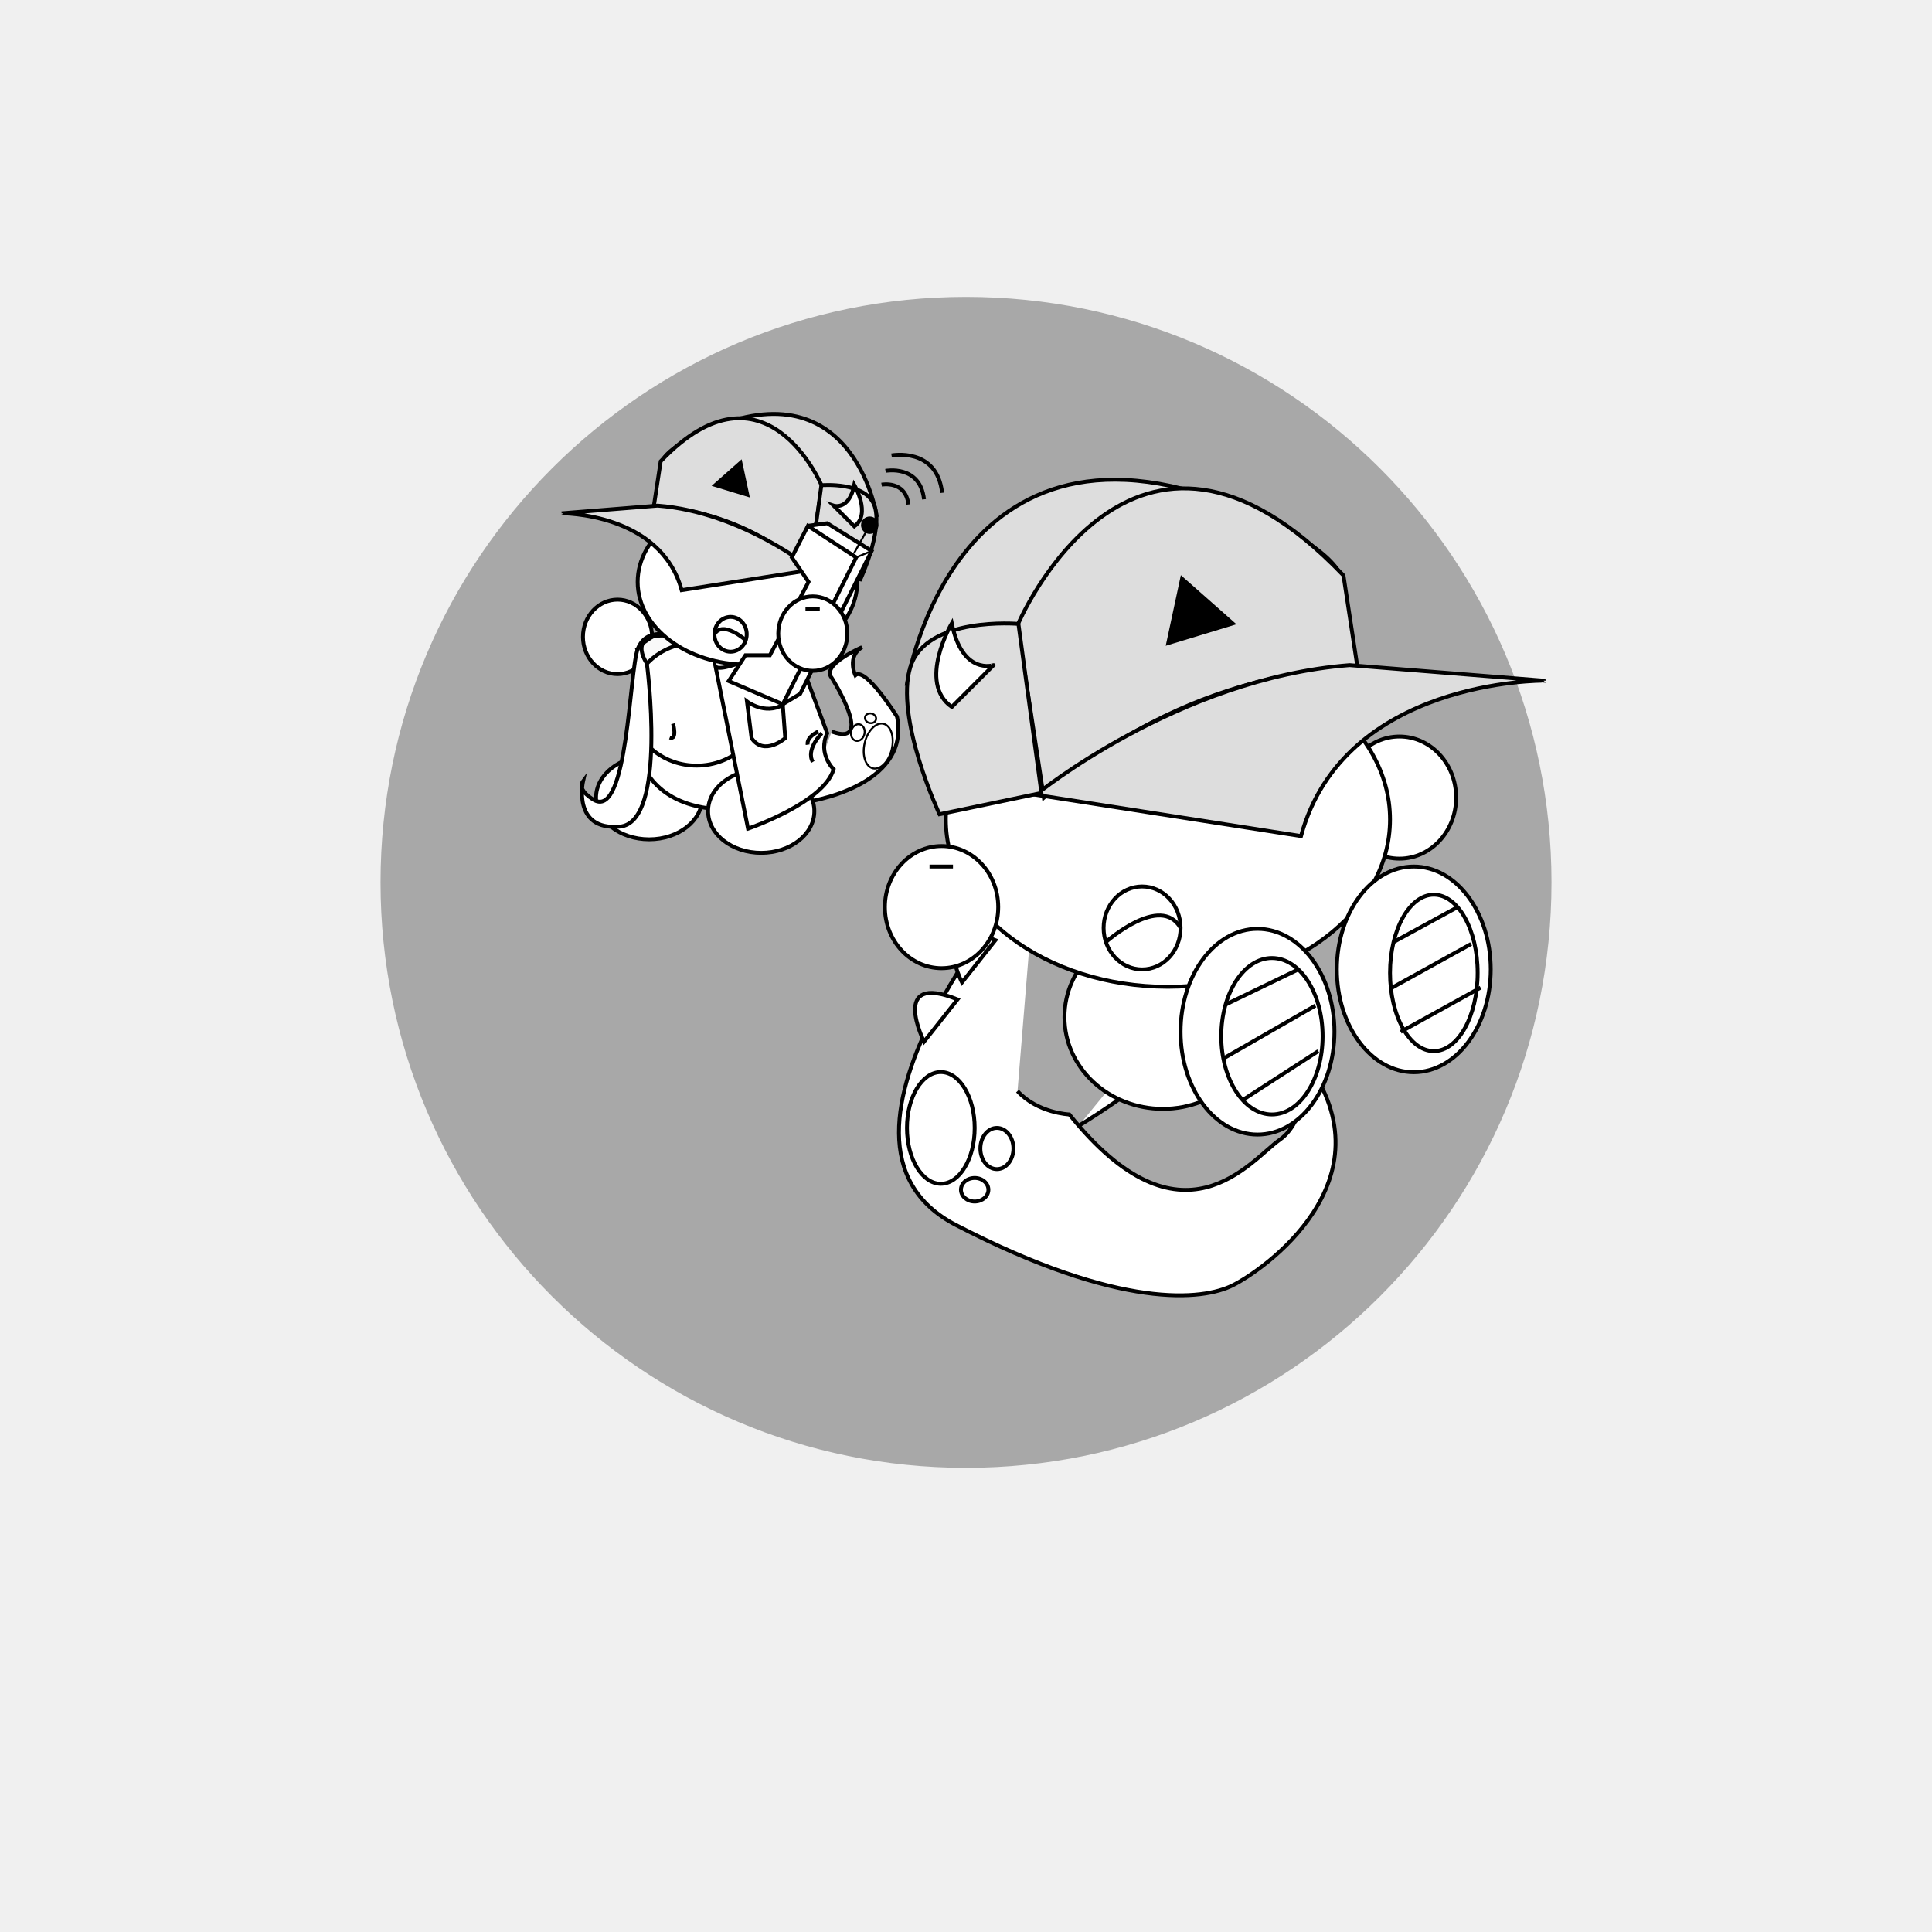
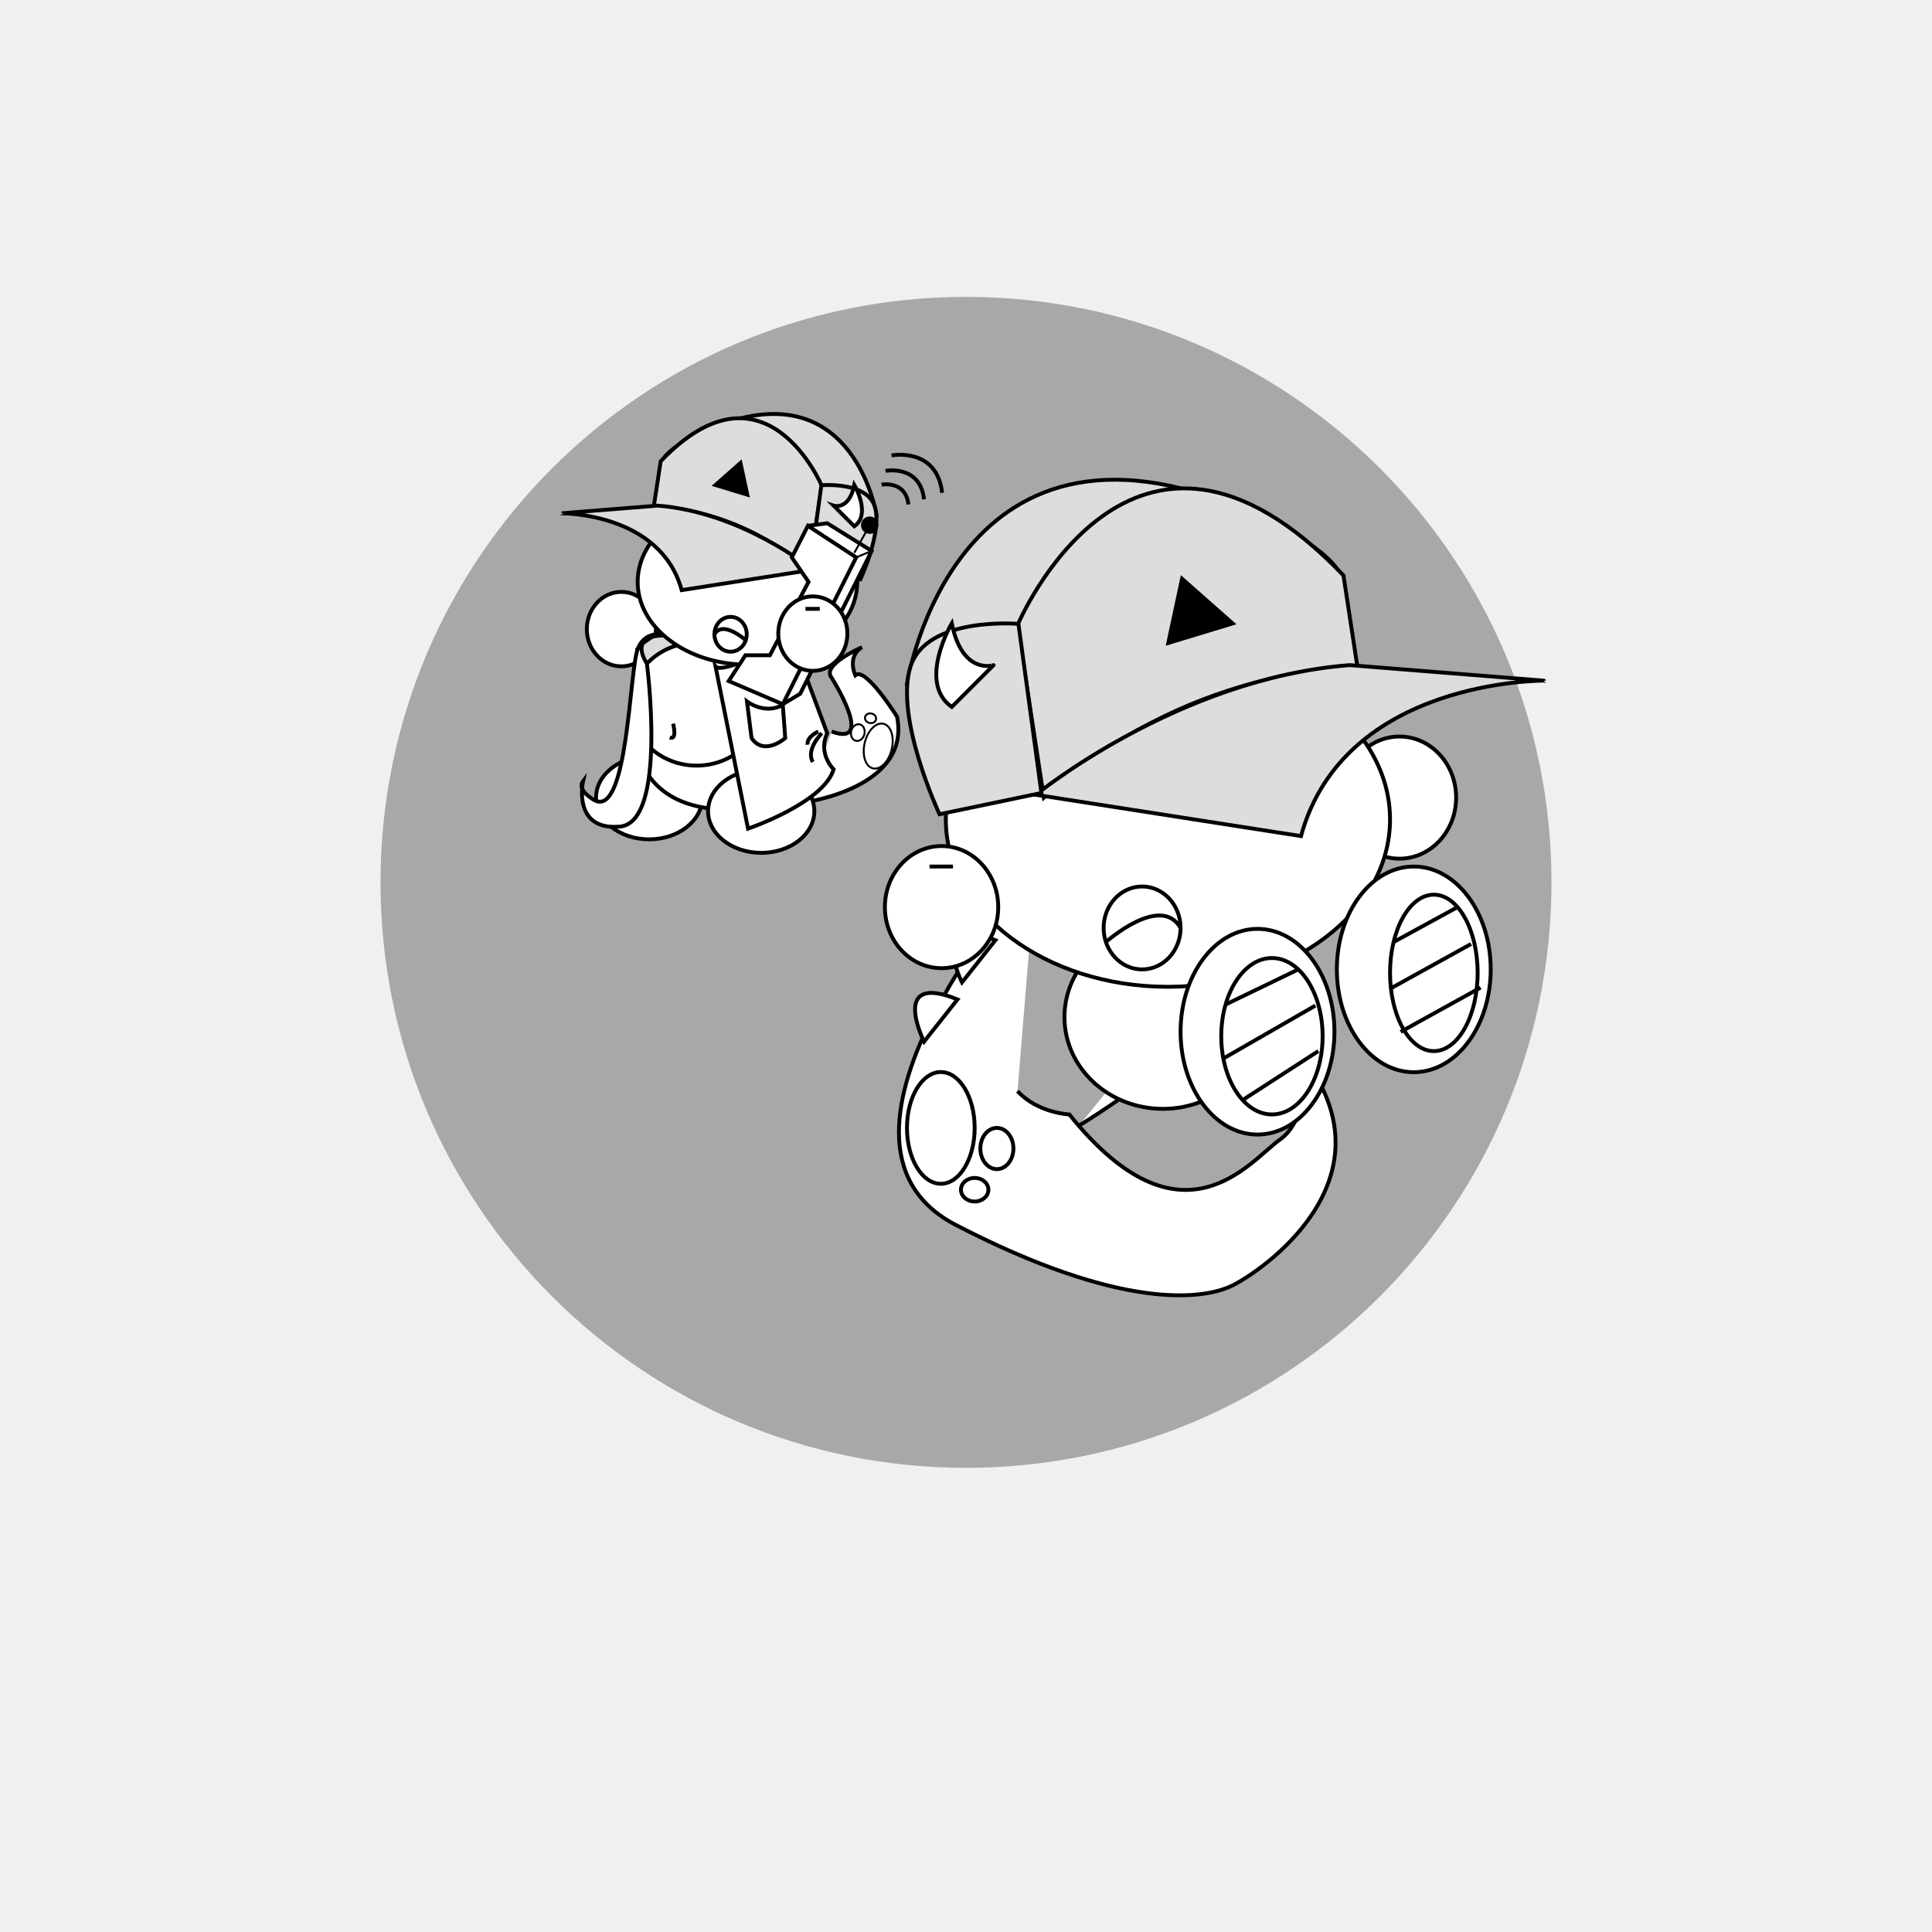
- <svg xmlns="http://www.w3.org/2000/svg" version="1.1" id="Layer_2" x="0px" y="0px" viewBox="0 0 1000 1000" enable-background="new 0 0 1000 1000" xml:space="preserve">
+ <svg xmlns="http://www.w3.org/2000/svg" version="1.1" id="Layer_2" x="0px" y="0px" width="1000px" height="1000px" viewBox="0 0 1000 1000" enable-background="new 0 0 1000 1000" xml:space="preserve">
  <circle display="none" opacity="0.3" stroke="#000000" stroke-miterlimit="10" enable-background="new    " cx="500" cy="453.711" r="302.542" />
  <circle opacity="0.3" stroke="#000000" stroke-miterlimit="10" enable-background="new    " cx="500" cy="456.711" r="302.542" />
  <g id="Layer_x5F_1" display="none">
    <path display="inline" fill="#FFFFFF" stroke="#000000" stroke-width="4" stroke-miterlimit="10" d="M444.525,594.475   c0,6.627-5.373,12-12,12H331.102c-6.627,0-12-5.373-12-12V348.983c0-6.627,5.373-12,12-12h101.424c6.627,0,12,5.373,12,12   L444.525,594.475L444.525,594.475z" />
    <path display="inline" fill="#FFFFFF" stroke="#000000" stroke-width="4" stroke-miterlimit="10" d="M656.459,594.475   c0,6.627-5.368,12-12,12H543.034c-6.627,0-12-5.373-12-12V348.983c0-6.627,5.373-12,12-12h101.425c6.632,0,12,5.373,12,12V594.475z   " />
    <path display="inline" fill="#FFFFFF" stroke="#000000" stroke-width="4" stroke-miterlimit="10" d="M569.949,515.729   c0,6.627-5.373,12-12,12H456.525c-6.627,0-12-5.373-12-12V270.237c0-6.627,5.373-12,12-12h101.424c6.627,0,12,5.373,12,12V515.729z   " />
    <path display="inline" fill="#FFFFFF" stroke="#000000" stroke-width="5" stroke-miterlimit="10" d="M723.729,521.115   c0,13.264-10.744,24-24,24H300.271c-13.255,0-24-10.736-24-24V318.272c0-13.254,10.745-24,24-24h399.457c13.256,0,24,10.746,24,24   L723.729,521.115L723.729,521.115z" />
    <path display="inline" fill="#FFFFFF" stroke="#000000" stroke-width="3" stroke-miterlimit="10" d="M686.176,483.656   c0,13.264-10.744,24-24,24H333.898c-13.255,0-24-10.736-24-24v-133.35c0-13.254,10.745-24,24-24h328.272c13.256,0,24,10.746,24,24   L686.176,483.656L686.176,483.656z" />
    <path id="vecmap" display="inline" fill="none" stroke="#000000" stroke-width="9" stroke-miterlimit="10" d="M348.052,427.712   c0,31.853,20.468,57.628,45.763,57.628" />
    <path id="vecmap_1_" display="inline" fill="none" stroke="#000000" stroke-width="4" stroke-miterlimit="10" d="M584.477,549.115   c0,44.975,39.42,81.355,88.135,81.355" />
    <path id="vecmap_2_" display="inline" fill="none" stroke="#000000" stroke-width="4" stroke-miterlimit="10" d="M412.609,545.115   c0,44.975-39.42,81.355-88.135,81.355" />
    <g display="inline">
      <line id="vecmap_3_" fill="none" stroke="#000000" stroke-width="3" stroke-miterlimit="10" x1="317.407" y1="356.645" x2="678.427" y2="356.645" />
    </g>
    <g display="inline">
      <line id="vecmap_4_" fill="none" stroke="#000000" stroke-width="3" stroke-miterlimit="10" x1="368.543" y1="365.119" x2="368.543" y2="497.322" />
    </g>
    <g display="inline">
      <line id="vecmap_5_" fill="none" stroke="#000000" stroke-width="3" stroke-miterlimit="10" x1="637.718" y1="365.119" x2="637.718" y2="497.322" />
    </g>
    <g display="inline">
      <rect id="vecmaprec" x="317.407" y="385.323" fill="#FFFFFF" stroke="#000000" stroke-width="3" stroke-miterlimit="10" width="355.205" height="80" />
    </g>
    <g display="inline">
      <line fill="none" stroke="#000000" stroke-width="3" stroke-miterlimit="10" x1="317.407" y1="465.323" x2="672.611" y2="465.323" />
    </g>
  </g>
  <text transform="matrix(1 0 0 1 461.9832 703.8977)" display="none" enable-background="new    " font-family="'MyriadPro-Regular'" font-size="72">3X</text>
  <path fill="#FFFFFF" stroke="#000000" stroke-miterlimit="10" d="M620.219,343.602" />
  <path display="none" fill="#E4E4EF" stroke="#000000" stroke-width="2" stroke-miterlimit="10" d="M383.594,609.326  c0,0,41.716-44.212,15.288,15.771" />
  <path display="none" fill="#7F9E3D" stroke="#000000" stroke-width="3" stroke-miterlimit="10" d="M464.223,276.828  c0,0-78.911-29.716-127.529,42.813" />
  <g id="Leaf_3_1_" display="none">
    <path display="inline" fill="#7F9E3D" stroke="#000000" stroke-width="3" stroke-miterlimit="10" d="M470.5,276.5c0,0-98,22-99,126   " />
    <path display="inline" fill="#7F9E3D" stroke="#000000" stroke-width="3" stroke-miterlimit="10" d="M371.473,402.48   c100.821-25.536,99.053-125.959,99.053-125.959" />
    <path display="inline" fill="none" stroke="#000000" stroke-width="3" stroke-miterlimit="10" d="M470.5,276.5   c0,0-103.909,121.786-97.994,125.829" />
    <polyline display="inline" fill="#CACAEF" stroke="#000000" stroke-miterlimit="10" points="391.166,395.17 400.166,380.504    400.166,391.837  " />
    <polyline display="inline" fill="#CACAEF" stroke="#000000" stroke-miterlimit="10" points="414.49,383.839 414.49,369.17    417.834,374.837 421.383,365.837 426.523,374.682  " />
    <polyline display="inline" fill="#CACAEF" stroke="#000000" stroke-miterlimit="10" points="433.984,369.807 434.638,346.091    439.851,363.159  " />
    <polyline display="inline" fill="#CACAEF" stroke="#000000" stroke-miterlimit="10" points="447.577,352.719 445.5,344.75    451.209,347.93  " />
    <polyline display="inline" fill="#CACAEF" stroke="#000000" stroke-miterlimit="10" points="455.527,340.22 449.293,317.328    459.22,332.156  " />
    <polyline display="inline" fill="#CACAEF" stroke="#000000" stroke-miterlimit="10" points="411.372,307.083 408.569,330.642    404.927,313.172  " />
    <polyline display="inline" fill="#CACAEF" stroke="#000000" stroke-miterlimit="10" points="387.261,336.962 390.177,360.507    382.459,344.416  " />
    <polyline display="inline" fill="#CACAEF" stroke="#000000" stroke-miterlimit="10" points="439.556,287.176 438.177,295.293    434.279,290.05  " />
  </g>
  <path fill="#484FAA" stroke="#FFFFFF" stroke-width="5" stroke-miterlimit="10" d="M197.474,456.711" />
  <g id="Layer_1_3_">
    <g display="none">
      <path display="inline" d="M436.168,273.178h3.62v51.345h-3.62V273.178z" />
    </g>
    <path fill="#FFFFFF" stroke="#000000" stroke-width="2" stroke-miterlimit="10" d="M558.369,582.679   c0,0,107.626-63.632,92.519-113.151" />
    <rect x="376.743" y="243.432" display="none" fill="#FFFFFF" stroke="#000000" stroke-width="3" stroke-miterlimit="10" width="452.382" height="347.419" />
    <div class="typewriter">
      <text transform="matrix(1 0 0 1 264.0769 578.5002)" font-family="'Montserrat-Regular'" font-size="72" startOffset="0">
			www.???.com</text>
    </div>
    <ellipse display="none" fill="#FFFFFF" stroke="#000000" stroke-miterlimit="10" cx="676.052" cy="198.303" rx="49.854" ry="44.796" />
    <g id="Layer_4_2_">
      <ellipse fill="#FFFFFF" stroke="#000000" stroke-width="2" stroke-miterlimit="10" cx="724.358" cy="412.832" rx="29.331" ry="31.608" />
    </g>
    <path display="none" fill="#FFFFFF" stroke="#000000" stroke-miterlimit="10" d="M638.741,230.524c0,0,23.187,27.595,16.606-2.776   C655.347,227.746,653.01,224.95,638.741,230.524z" />
    <path display="none" fill="#FF0000" stroke="#000000" stroke-miterlimit="10" d="M709.677,170.876c4.834,0,8.752,9.38,8.752,20.952   c0,11.569-3.918,20.949-8.752,20.949c-4.829,0-8.747-9.38-8.747-20.949C700.928,180.256,704.846,170.876,709.677,170.876z" />
    <polygon display="none" fill="#FFFFFF" stroke="#000000" stroke-width="2" stroke-miterlimit="10" points="626.842,229.703    615.824,243.286 630.91,254.068 637.965,249.028 635.356,233.42  " />
    <path display="none" fill="#FFFFFF" stroke="#000000" stroke-miterlimit="10" d="M624.088,257.729c0,0-5.977,3.812,0,14.477   c5.975,10.667,31.938,0,31.938,0l9.848-19.81l8.321,19.81l9.063-0.763l-9.063-31.234c0,0-6.684-10.667-18.169,0   c-11.485,10.666-20.626,15.999-20.626,15.999L624.088,257.729z" />
    <path fill="#FFFFFF" stroke="#000000" stroke-width="2" stroke-miterlimit="10" d="M536.171,448.515   c0,0-126.666,141.386-41.339,185.573c85.329,44.188,127.854,38.854,143.158,31.236c15.311-7.617,83.037-53.949,38.164-115.806   c0,0,1.525,29.715-13.713,40.381c-15.237,10.665-50.594,59.59-108.946-13.064c0,0-16.336-0.646-26.833-12.074" />
    <path display="none" fill="#FFFFFF" stroke="#000000" stroke-miterlimit="10" d="M624.088,244.778l-5.223,26.665   c0,0,23.006-7.221,23.577-19.99" />
    <path fill="#FFFFFF" stroke="#000000" stroke-width="2" stroke-miterlimit="10" d="M601.908,478.954   c28.136,0,50.944,21.267,50.944,47.495s-22.812,47.491-50.944,47.491c-28.137,0-50.945-21.265-50.945-47.491   C550.963,500.221,573.771,478.954,601.908,478.954z" />
    <g>
      <path fill="#DDDDDD" stroke="#000000" stroke-width="2" stroke-miterlimit="10" d="M469.453,353.906    c0,0,25.151-160.597,184.078-85.71C812.456,343.079,469.453,353.906,469.453,353.906z" />
      <path fill="#FFFFFF" stroke="#000000" stroke-width="2" stroke-miterlimit="10" d="M719.476,424.155    c0,47.834-51.467,86.613-114.961,86.613c-63.49,0-114.962-38.778-114.962-86.613s51.473-86.608,114.962-86.608    C668.01,337.543,719.476,376.32,719.476,424.155z" />
      <path fill="#DDDDDD" stroke="#000000" stroke-width="2" stroke-miterlimit="10" d="M540.285,412.834l-13.623-89.25    c0,0,58.974-140.43,168.711-25.754l7.309,47.889c0,0-81.328-2.413-156.65,62.056C544.109,409.417,542.193,411.102,540.285,412.834    z" />
      <path fill="#DDDDDD" stroke="#000000" stroke-width="2" stroke-miterlimit="10" d="M673.395,432.756l-137.227-21.375    c0,0,73.578-60.235,162.396-67.113l100.559,8.04C799.123,352.307,695.613,351.402,673.395,432.756z" />
      <path fill="#DDDDDD" stroke="#000000" stroke-width="2" stroke-miterlimit="10" d="M527.134,322.929    c0,0-47.587-4.173-55.894,22.222c-8.305,26.396,15.047,76.297,15.047,76.297l52.744-11.014L527.134,322.929z" />
      <polygon stroke="#000000" stroke-width="2" stroke-miterlimit="10" points="611.828,299.575 604.705,332.806 637.99,322.689   " />
      <path fill="#FFFFFF" stroke="#000000" stroke-width="2" stroke-miterlimit="10" d="M492.639,322.615c0,0-18.044,30.677,0,43.307    l21.65-21.653C514.291,344.267,498.052,349.68,492.639,322.615z" />
    </g>
    <path display="none" fill="#FFFFFF" stroke="#000000" stroke-width="2" stroke-miterlimit="10" d="M560.222,510.768   c0,0,57.959,31.415,57.995-7.197" />
    <path display="none" fill="#FFFFFF" stroke="#000000" stroke-width="2" stroke-miterlimit="10" d="M563.383,534.01   c0,0,40.322,18.194,54.836-7.907" />
    <path display="none" fill="#FFFFFF" stroke="#000000" stroke-width="2" stroke-miterlimit="10" d="M575.101,552.42   c0,0,42.354,12.775,53.334-14.998" />
    <ellipse fill="#FFFFFF" stroke="#000000" stroke-width="2" stroke-miterlimit="10" cx="591.147" cy="480.304" rx="19.916" ry="21.461" />
    <path fill="#FFFFFF" stroke="#000000" stroke-width="2" stroke-miterlimit="10" d="M572.411,487.603   c0,0,28.343-25.265,38.652-7.298" />
    <ellipse fill="#FFFFFF" stroke="#000000" stroke-width="2" stroke-miterlimit="10" cx="731.771" cy="501.744" rx="39.822" ry="53.229" />
    <ellipse fill="#FFFFFF" stroke="#000000" stroke-width="2" stroke-miterlimit="10" cx="650.885" cy="534.01" rx="39.823" ry="53.23" />
    <path display="none" fill="#FFFFFF" stroke="#000000" stroke-miterlimit="10" d="M658.843,263.823c0,0-8.591,9.145-25.352,0   c0,0-4.036,3.471-10.611-5.883l1.208-13.162" />
    <polygon display="none" fill="#FFFFFF" stroke="#000000" stroke-width="3" stroke-miterlimit="10" points="376.743,243.432    560.471,141.266 914.97,141.266 829.125,243.432  " />
    <polygon display="none" fill="#FFFFFF" stroke="#000000" stroke-width="3" stroke-miterlimit="10" points="829.125,590.848    829.125,243.432 914.97,141.266 914.97,436.365  " />
    <ellipse fill="#FFFFFF" stroke="#000000" stroke-width="2" stroke-miterlimit="10" cx="658.351" cy="536.353" rx="26.236" ry="40.482" />
    <ellipse fill="#FFFFFF" stroke="#000000" stroke-width="2" stroke-miterlimit="10" cx="742.151" cy="503.57" rx="22.672" ry="40.481" />
    <line fill="none" stroke="#000000" stroke-width="2" stroke-miterlimit="10" x1="634.368" y1="519.943" x2="671.988" y2="501.765" />
    <line fill="none" stroke="#000000" stroke-width="2" stroke-miterlimit="10" x1="633.155" y1="547.903" x2="680.822" y2="520.496" />
    <line fill="none" stroke="#000000" stroke-width="2" stroke-miterlimit="10" x1="643.191" y1="569.381" x2="682.345" y2="544.051" />
    <line fill="none" stroke="#000000" stroke-width="2" stroke-miterlimit="10" x1="724.973" y1="534.071" x2="766.345" y2="511.188" />
    <line fill="none" stroke="#000000" stroke-width="2" stroke-miterlimit="10" x1="721.31" y1="487.603" x2="754.41" y2="469.528" />
    <path fill="#FFFFFF" stroke="#000000" stroke-width="3" stroke-miterlimit="10" d="M762.988,487.603" />
    <path fill="#FFFFFF" stroke="#000000" stroke-width="3" stroke-miterlimit="10" d="M721.31,515.009" />
    <path fill="#FFFFFF" stroke="#000000" stroke-width="3" stroke-miterlimit="10" d="M751.65,511.854" />
    <path fill="#FFFFFF" stroke="#000000" stroke-width="3" stroke-miterlimit="10" d="M724.984,430.857" />
    <line fill="none" stroke="#000000" stroke-width="2" stroke-miterlimit="10" x1="720.054" y1="511.477" x2="761.429" y2="488.597" />
    <path fill="#FFFFFF" stroke="#000000" stroke-width="2" stroke-miterlimit="10" d="M486.969,554.884   c9.677,0,17.521,12.946,17.521,28.922c0,15.97-7.846,28.922-17.521,28.922c-9.681,0-17.523-12.952-17.523-28.922   C469.443,567.83,477.288,554.884,486.969,554.884z" />
    <ellipse fill="#FFFFFF" stroke="#000000" stroke-width="2" stroke-miterlimit="10" cx="515.99" cy="594.472" rx="8.556" ry="10.667" />
    <ellipse fill="#FFFFFF" stroke="#000000" stroke-width="2" stroke-miterlimit="10" cx="504.49" cy="615.805" rx="7.104" ry="6.095" />
    <path fill="#FFFFFF" stroke="#000000" stroke-width="2" stroke-miterlimit="10" d="M478.289,539.154   c0,0-18.184-36.244,17.317-21.856L478.289,539.154z" />
    <path fill="#FFFFFF" stroke="#000000" stroke-width="2" stroke-miterlimit="10" d="M497.911,508.49   c0,0-18.181-36.242,17.317-21.856L497.911,508.49z" />
    <polygon display="none" fill="#FFFFFF" stroke="#000000" stroke-width="2" stroke-miterlimit="10" points="331.031,108.404    425.504,85.547 445.311,280.585  " />
    <polygon display="none" fill="#FFFFFF" stroke="#000000" stroke-width="2" stroke-miterlimit="10" points="602.416,4.989    704.26,32.915 564.478,280.585  " />
    <polygon display="none" fill="#FFFFFF" stroke="#000000" stroke-width="2" stroke-miterlimit="10" points="768.129,114.807    832.219,166.551 710.97,280.585  " />
    <path display="none" fill="#FFFFFF" stroke="#000000" stroke-width="2" stroke-miterlimit="10" d="M453.454,287.943   c8.835,0,15.999,5.892,15.999,13.16c0,7.268-7.162,13.157-15.999,13.157s-15.999-5.891-15.999-13.157   C437.455,293.833,444.617,287.943,453.454,287.943z" />
    <path display="none" fill="#FFFFFF" stroke="#000000" stroke-width="2" stroke-miterlimit="10" d="M558.369,287.943   c8.835,0,15.999,5.892,15.999,13.16c0,7.268-7.163,13.157-15.999,13.157c-8.837,0-16-5.891-16-13.157   C542.369,293.833,549.532,287.943,558.369,287.943z" />
    <ellipse display="none" fill="#FFFFFF" stroke="#000000" stroke-width="2" stroke-miterlimit="10" cx="700.394" cy="298.815" rx="16" ry="13.158" />
  </g>
  <g id="Layer_2_1_">
    <ellipse fill="#FFFFFF" stroke="#000000" stroke-width="2" stroke-miterlimit="10" cx="487.347" cy="469.526" rx="29.332" ry="31.609" />
    <ellipse display="none" fill="#FFFFFF" stroke="#000000" stroke-width="2" stroke-miterlimit="10" cx="724.984" cy="421.448" rx="29.333" ry="31.608" />
    <path fill="#FFFFFF" stroke="#000000" stroke-width="2" stroke-miterlimit="10" d="M481.118,448.515h12.141H481.118z" />
    <g>
      <path fill="#FFFFFF" stroke="#000000" stroke-width="2" stroke-miterlimit="10" d="M432.358,448.515" />
    </g>
  </g>
  <g display="none">
    <line display="inline" fill="none" stroke="#000000" stroke-miterlimit="10" x1="200.201" y1="408.834" x2="334.358" y2="408.832" />
    <line display="inline" fill="none" stroke="#000000" stroke-miterlimit="10" x1="200.201" y1="422.834" x2="334.358" y2="422.831" />
    <line display="inline" fill="none" stroke="#000000" stroke-miterlimit="10" x1="334.358" y1="408.832" x2="334.358" y2="422.831" />
    <line display="inline" fill="none" stroke="#000000" stroke-miterlimit="10" x1="334.358" y1="408.832" x2="386.62" y2="361.921" />
    <line display="inline" fill="none" stroke="#000000" stroke-miterlimit="10" x1="334.358" y1="422.831" x2="386.62" y2="375.921" />
  </g>
  <path fill="#FFFFFF" stroke="#000000" stroke-width="2" stroke-miterlimit="10" d="M416.992,415.156c0,0,54.758-7.479,47.299-44.234  c0,0-16.366-26.089-21.579-21.422c0,0-4.546-9.631,3.454-14.482c0,0-21.365,9.149-15.683,15.815c0,0,22.984,36.279,0,27.807" />
  <ellipse fill="#FFFFFF" stroke="#000000" stroke-width="2" stroke-miterlimit="10" cx="336" cy="412.86" rx="27.5" ry="21.58" />
  <path fill="#FFFFFF" stroke="#000000" stroke-width="2" stroke-miterlimit="10" d="M402.828,364.834l10.338,49.323  c-98.332,24.322-84.666-49.323-84.666-49.323" />
-   <ellipse fill="#FFFFFF" stroke="#000000" stroke-width="2" stroke-miterlimit="10" cx="319.625" cy="329.636" rx="17.889" ry="19.274" />
+   <ellipse fill="#FFFFFF" stroke="#000000" stroke-width="2" stroke-miterlimit="10" cx="321.625" cy="325.636" rx="17.889" ry="19.274" />
  <g id="Layer_3_1_">
-     <polygon fill="#F9F9F9" stroke="#000000" stroke-miterlimit="10" points="329.275,335.865 343.901,364.298 367.962,327.938    348.802,322.514  " />
+     <polygon fill="#DBDBDB" stroke="#000000" stroke-miterlimit="10" points="329.275,335.865 343.901,364.298 367.962,327.938    348.802,322.514  " />
  </g>
  <path fill="#FFFFFF" stroke="#000000" stroke-width="2" stroke-miterlimit="10" d="M360.564,332.626  c18.854,0,34.14,14.251,34.14,31.829c0,17.575-15.286,31.825-34.14,31.825c-16.498,0-30.264-10.909-33.448-25.41  c-0.455-2.072-0.692-4.218-0.692-6.415C326.424,346.877,341.709,332.626,360.564,332.626z" />
  <ellipse fill="#FFFFFF" stroke="#000000" stroke-width="2" stroke-miterlimit="10" cx="394" cy="419.86" rx="27.5" ry="21.58" />
  <path display="none" fill="#FFFFFF" stroke="#000000" stroke-width="2" stroke-miterlimit="10" d="M347.486,340.05  c0,0,5.202,22.209,42.864,13.854" />
  <g id="Layer_3">
    <path fill="#FFFFFF" stroke="#000000" stroke-width="2" stroke-miterlimit="10" d="M347.486,379.678" />
  </g>
  <path fill="#FFFFFF" stroke="#000000" stroke-width="2" stroke-miterlimit="10" d="M370.337,344.906l16.846,84.011  c0,0,39.285-13.416,44.301-30.749c0,0-8.315-7.975-3.317-18.654l-18-48.256C410.166,331.256,373.507,349.645,370.337,344.906z" />
  <path fill="#FFFFFF" stroke="#000000" stroke-width="2" stroke-miterlimit="10" d="M425.368,379.512c0,0-8.438,8.408-4.653,14.864" />
  <path fill="#FFFFFF" stroke="#000000" stroke-width="2" stroke-miterlimit="10" d="M423.579,378.639c0,0-6.176,2.642-5.541,6.814" />
  <path fill="#FFFFFF" stroke="#000000" stroke-width="2" stroke-miterlimit="10" d="M334.815,343.395c0,0-11.521-16.36,12.671-14.285  c0,0-12.864-4.684-17.339,6.627c-4.475,11.312-5.073,87.483-22.389,78.501c0,0-9.55-5.169-5.953-9.924  c0,0-5.792,25.691,19.018,23.54C345.635,425.702,334.815,343.395,334.815,343.395z" />
  <path fill="#FFFFFF" stroke="#000000" stroke-width="2" stroke-miterlimit="10" d="M386.62,363.068c0,0,9.214,7.101,18.546,1.767  l1.271,17.212c0,0-10.912,9.546-17.424,0L386.62,363.068z" />
  <g>
    <path fill="#DDDDDD" stroke="#000000" stroke-width="2" stroke-miterlimit="10" d="M362.654,224.107   c78.563-37.019,90.995,42.369,90.995,42.369S284.093,261.124,362.654,224.107z" />
    <path fill="#FFFFFF" stroke="#000000" stroke-width="2" stroke-miterlimit="10" d="M386.885,258.388   c31.384,0,56.828,19.167,56.828,42.813c0,23.646-25.443,42.814-56.828,42.814c-31.388,0-56.829-19.17-56.829-42.814   C330.055,277.555,355.496,258.387,386.885,258.388z" />
    <path fill="#DDDDDD" stroke="#000000" stroke-width="2" stroke-miterlimit="10" d="M415.795,293.104   c-37.233-31.869-77.438-30.676-77.438-30.676l3.613-23.672c54.247-56.688,83.397,12.729,83.397,12.729l-6.733,44.119   C417.691,294.749,416.744,293.916,415.795,293.104z" />
    <path fill="#DDDDDD" stroke="#000000" stroke-width="2" stroke-miterlimit="10" d="M290.684,265.686l49.709-3.975   c43.904,3.399,80.276,33.176,80.276,33.176l-67.836,10.566C341.851,265.238,290.684,265.685,290.684,265.686z" />
    <path fill="#DDDDDD" stroke="#000000" stroke-width="2" stroke-miterlimit="10" d="M419.255,294.419l26.072,5.444   c0,0,11.543-24.668,7.438-37.716c-4.105-13.048-27.629-10.984-27.629-10.984L419.255,294.419z" />
    <polygon stroke="#000000" stroke-width="2" stroke-miterlimit="10" points="370.337,251.044 386.791,256.045 383.269,239.618  " />
    <path fill="#FFFFFF" stroke="#000000" stroke-width="2" stroke-miterlimit="10" d="M431.484,261.711l10.703,10.704   c8.92-6.244,0-21.407,0-21.407C439.511,264.386,431.484,261.711,431.484,261.711z" />
  </g>
  <g id="PHONE">
    <polyline fill="#FFFFFF" stroke="#000000" stroke-width="2" stroke-miterlimit="10" points="405.166,364.5 414.168,359.101    451.168,285.164 428.168,270.831 418.168,272.167  " />
    <polygon fill="#FFFFFF" stroke="#000000" stroke-width="2" stroke-miterlimit="10" points="409.834,288.5 418.5,301.167    398.489,339.167 385.834,339.167 377.166,352.5 405.166,364.5 443.166,288.5 418.168,272.167  " />
    <line fill="none" stroke="#000000" stroke-miterlimit="10" x1="443.166" y1="288.5" x2="451.168" y2="285.164" />
    <line fill="none" stroke="#000000" stroke-miterlimit="10" x1="442.166" y1="286.164" x2="450.168" y2="271.831" />
    <circle stroke="#000000" stroke-miterlimit="10" cx="450.168" cy="271.831" r="4" />
    <g id="Layer_2_2_">
      <ellipse fill="#FFFFFF" stroke="#000000" stroke-width="2" stroke-miterlimit="10" cx="420.716" cy="327.954" rx="17.886" ry="19.275" />
      <path fill="#FFFFFF" stroke="#000000" stroke-width="2" stroke-miterlimit="10" d="M416.916,315.141h7.403H416.916z" />
      <g>
        <path fill="#FFFFFF" stroke="#000000" stroke-width="2" stroke-miterlimit="10" d="M387.182,315.141" />
      </g>
    </g>
  </g>
  <path fill="none" stroke="#000000" stroke-width="2" stroke-miterlimit="10" d="M456.318,250.856c0,0,12.456-2.375,13.876,10.26" />
  <path fill="none" stroke="#000000" stroke-width="2" stroke-miterlimit="10" d="M458.353,243.719c0,0,17.883-3.41,19.922,14.729" />
  <path fill="none" stroke="#000000" stroke-width="2" stroke-miterlimit="10" d="M461.459,235.725c0,0,23.498-4.479,26.177,19.354" />
  <path fill="#FFFFFF" stroke="#000000" stroke-miterlimit="10" d="M451.83,397.702c-3.858-0.914-5.766-6.818-4.258-13.189  c1.508-6.37,5.86-10.794,9.719-9.881c3.86,0.914,5.767,6.82,4.259,13.188C460.041,394.193,455.69,398.615,451.83,397.702z" />
  <ellipse transform="matrix(0.9731 0.2303 -0.2303 0.9731 99.2607 -92.0633)" fill="#FFFFFF" stroke="#000000" stroke-miterlimit="10" cx="444.018" cy="379.189" rx="3.507" ry="4.372" />
  <ellipse transform="matrix(0.9731 0.2305 -0.2305 0.9731 97.8119 -93.843)" fill="#FFFFFF" stroke="#000000" stroke-miterlimit="10" cx="450.59" cy="371.751" rx="2.911" ry="2.498" />
  <path fill="#FFFFFF" stroke="#000000" stroke-width="2" stroke-miterlimit="10" d="M348.379,374.556c0,0,2.348,8.705-1.725,7.164" />
  <ellipse fill="#FFFFFF" stroke="#000000" stroke-width="2" stroke-miterlimit="10" cx="378.147" cy="328.304" rx="8.363" ry="9.012" />
  <path fill="#FFFFFF" stroke="#000000" stroke-width="2" stroke-miterlimit="10" d="M369.784,328.304  c4.329-7.544,16.23,3.064,16.23,3.064" />
</svg>
